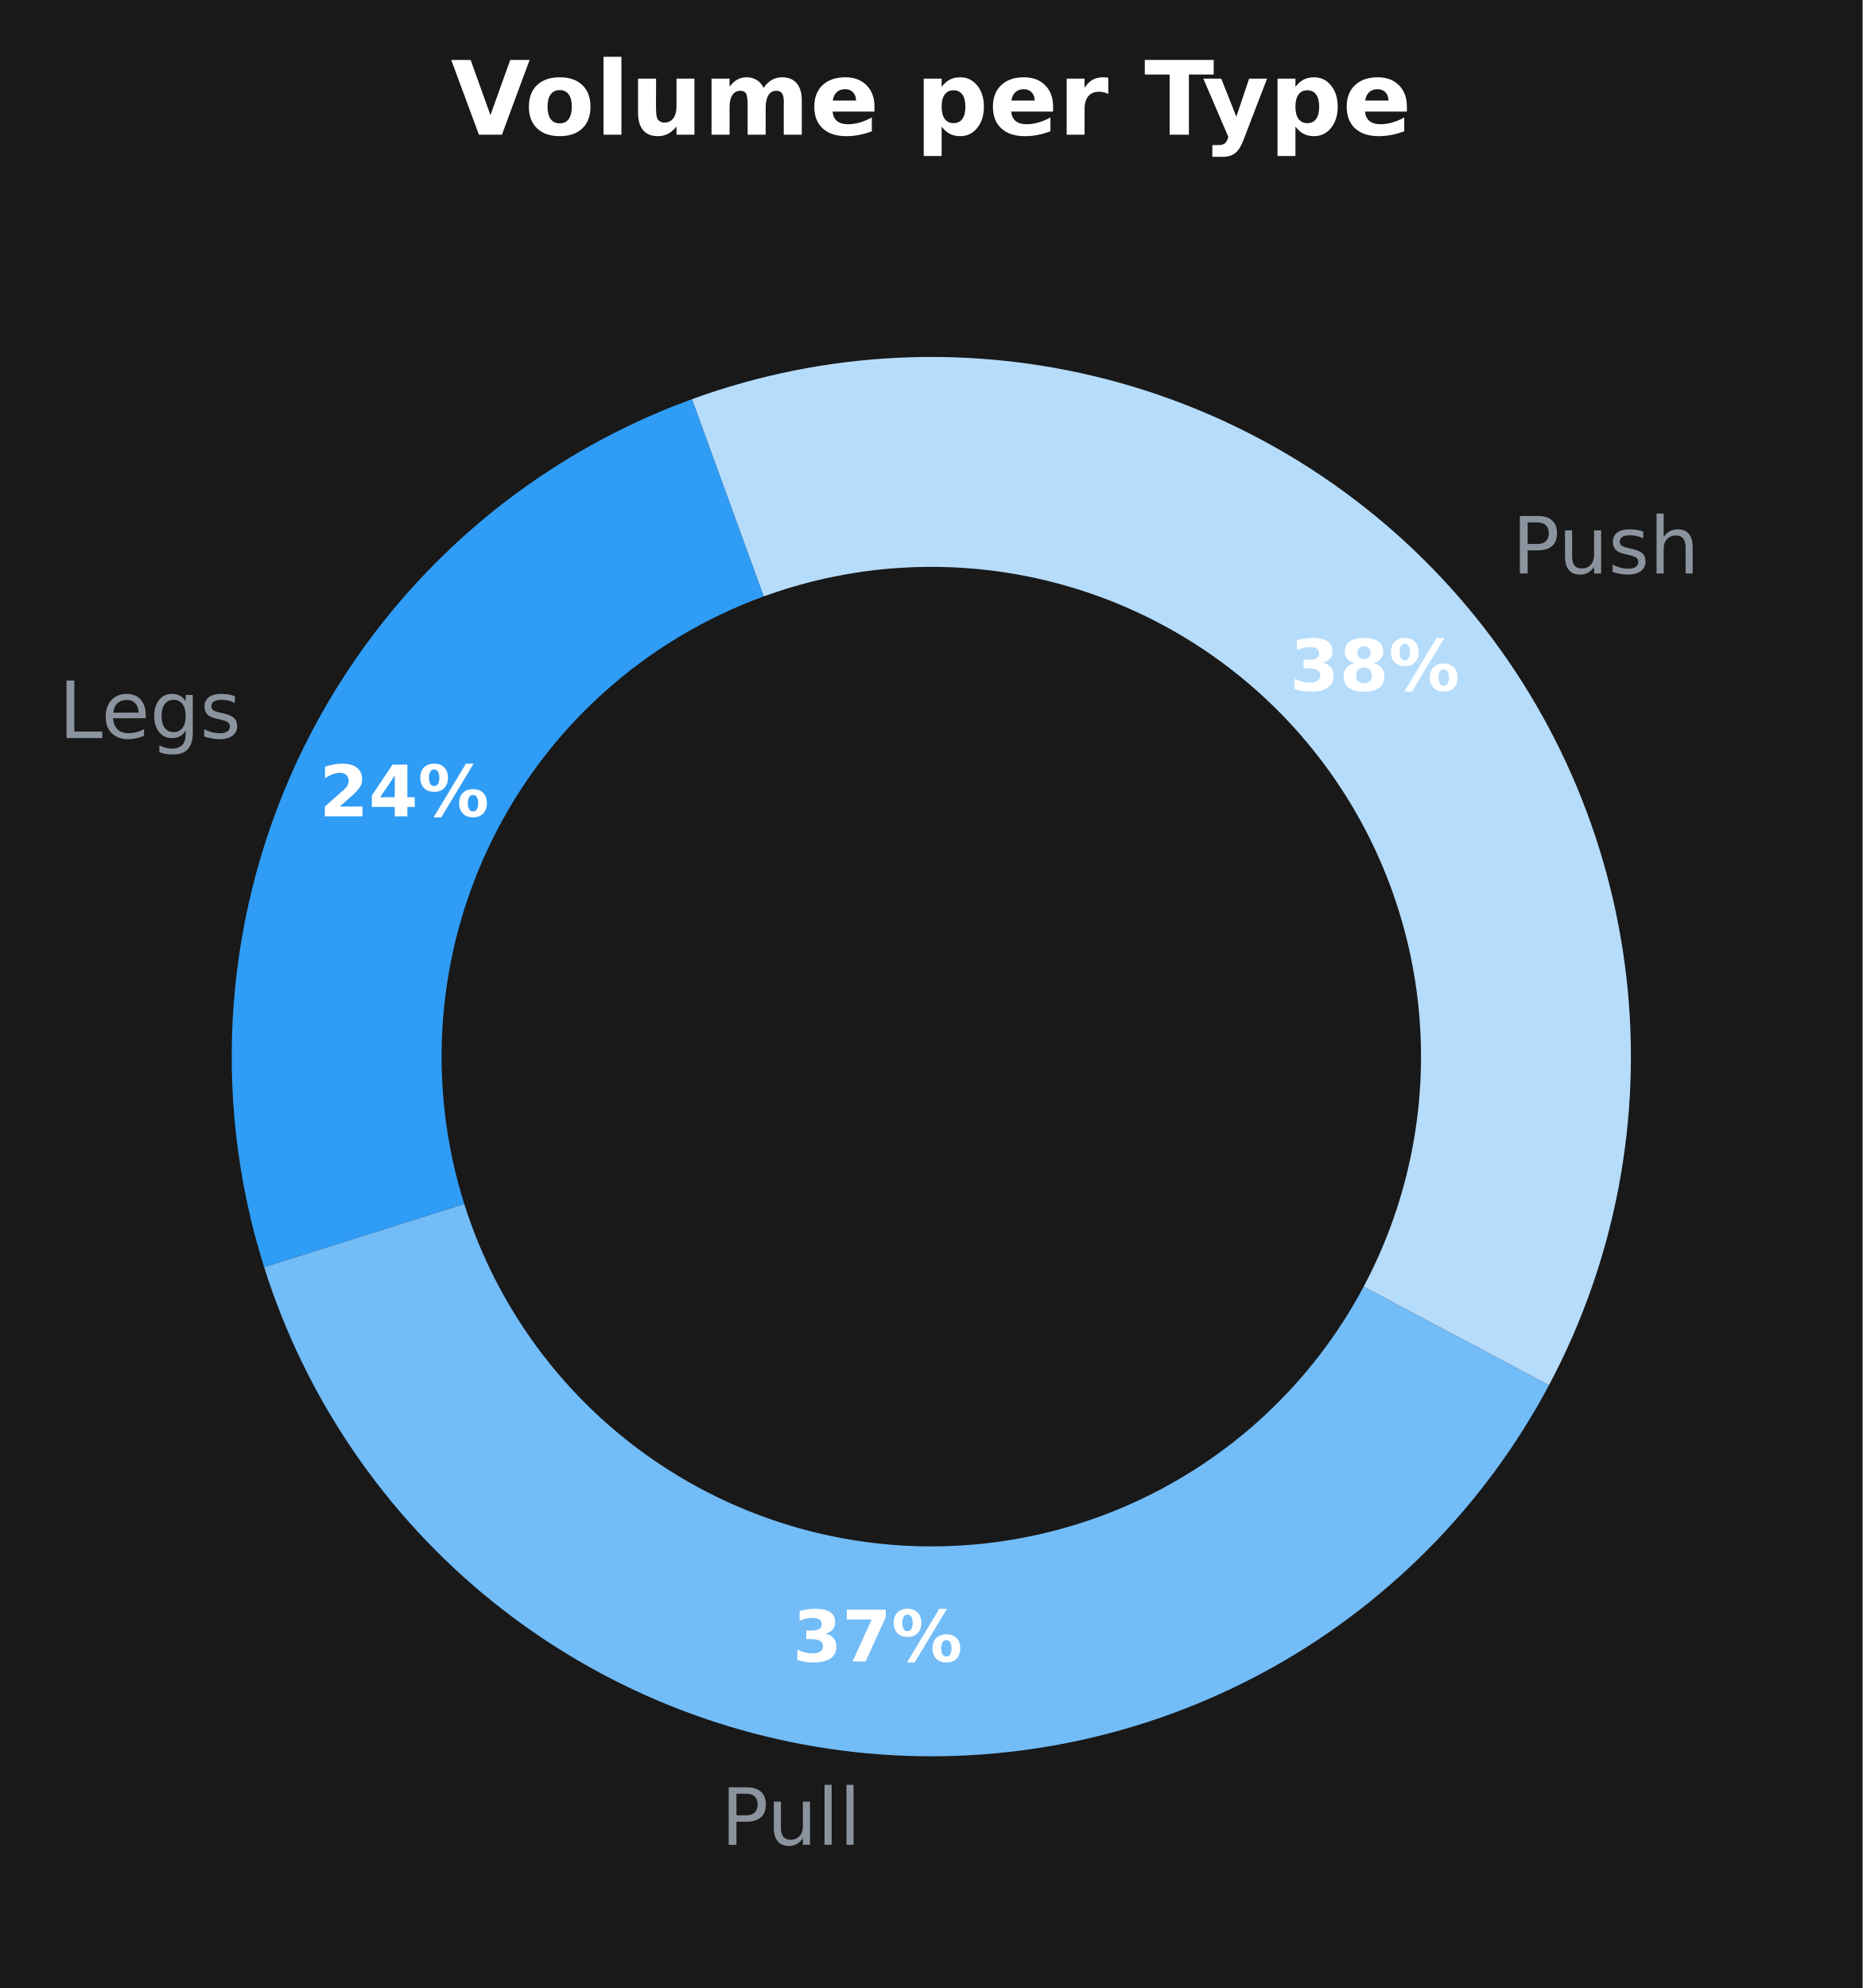
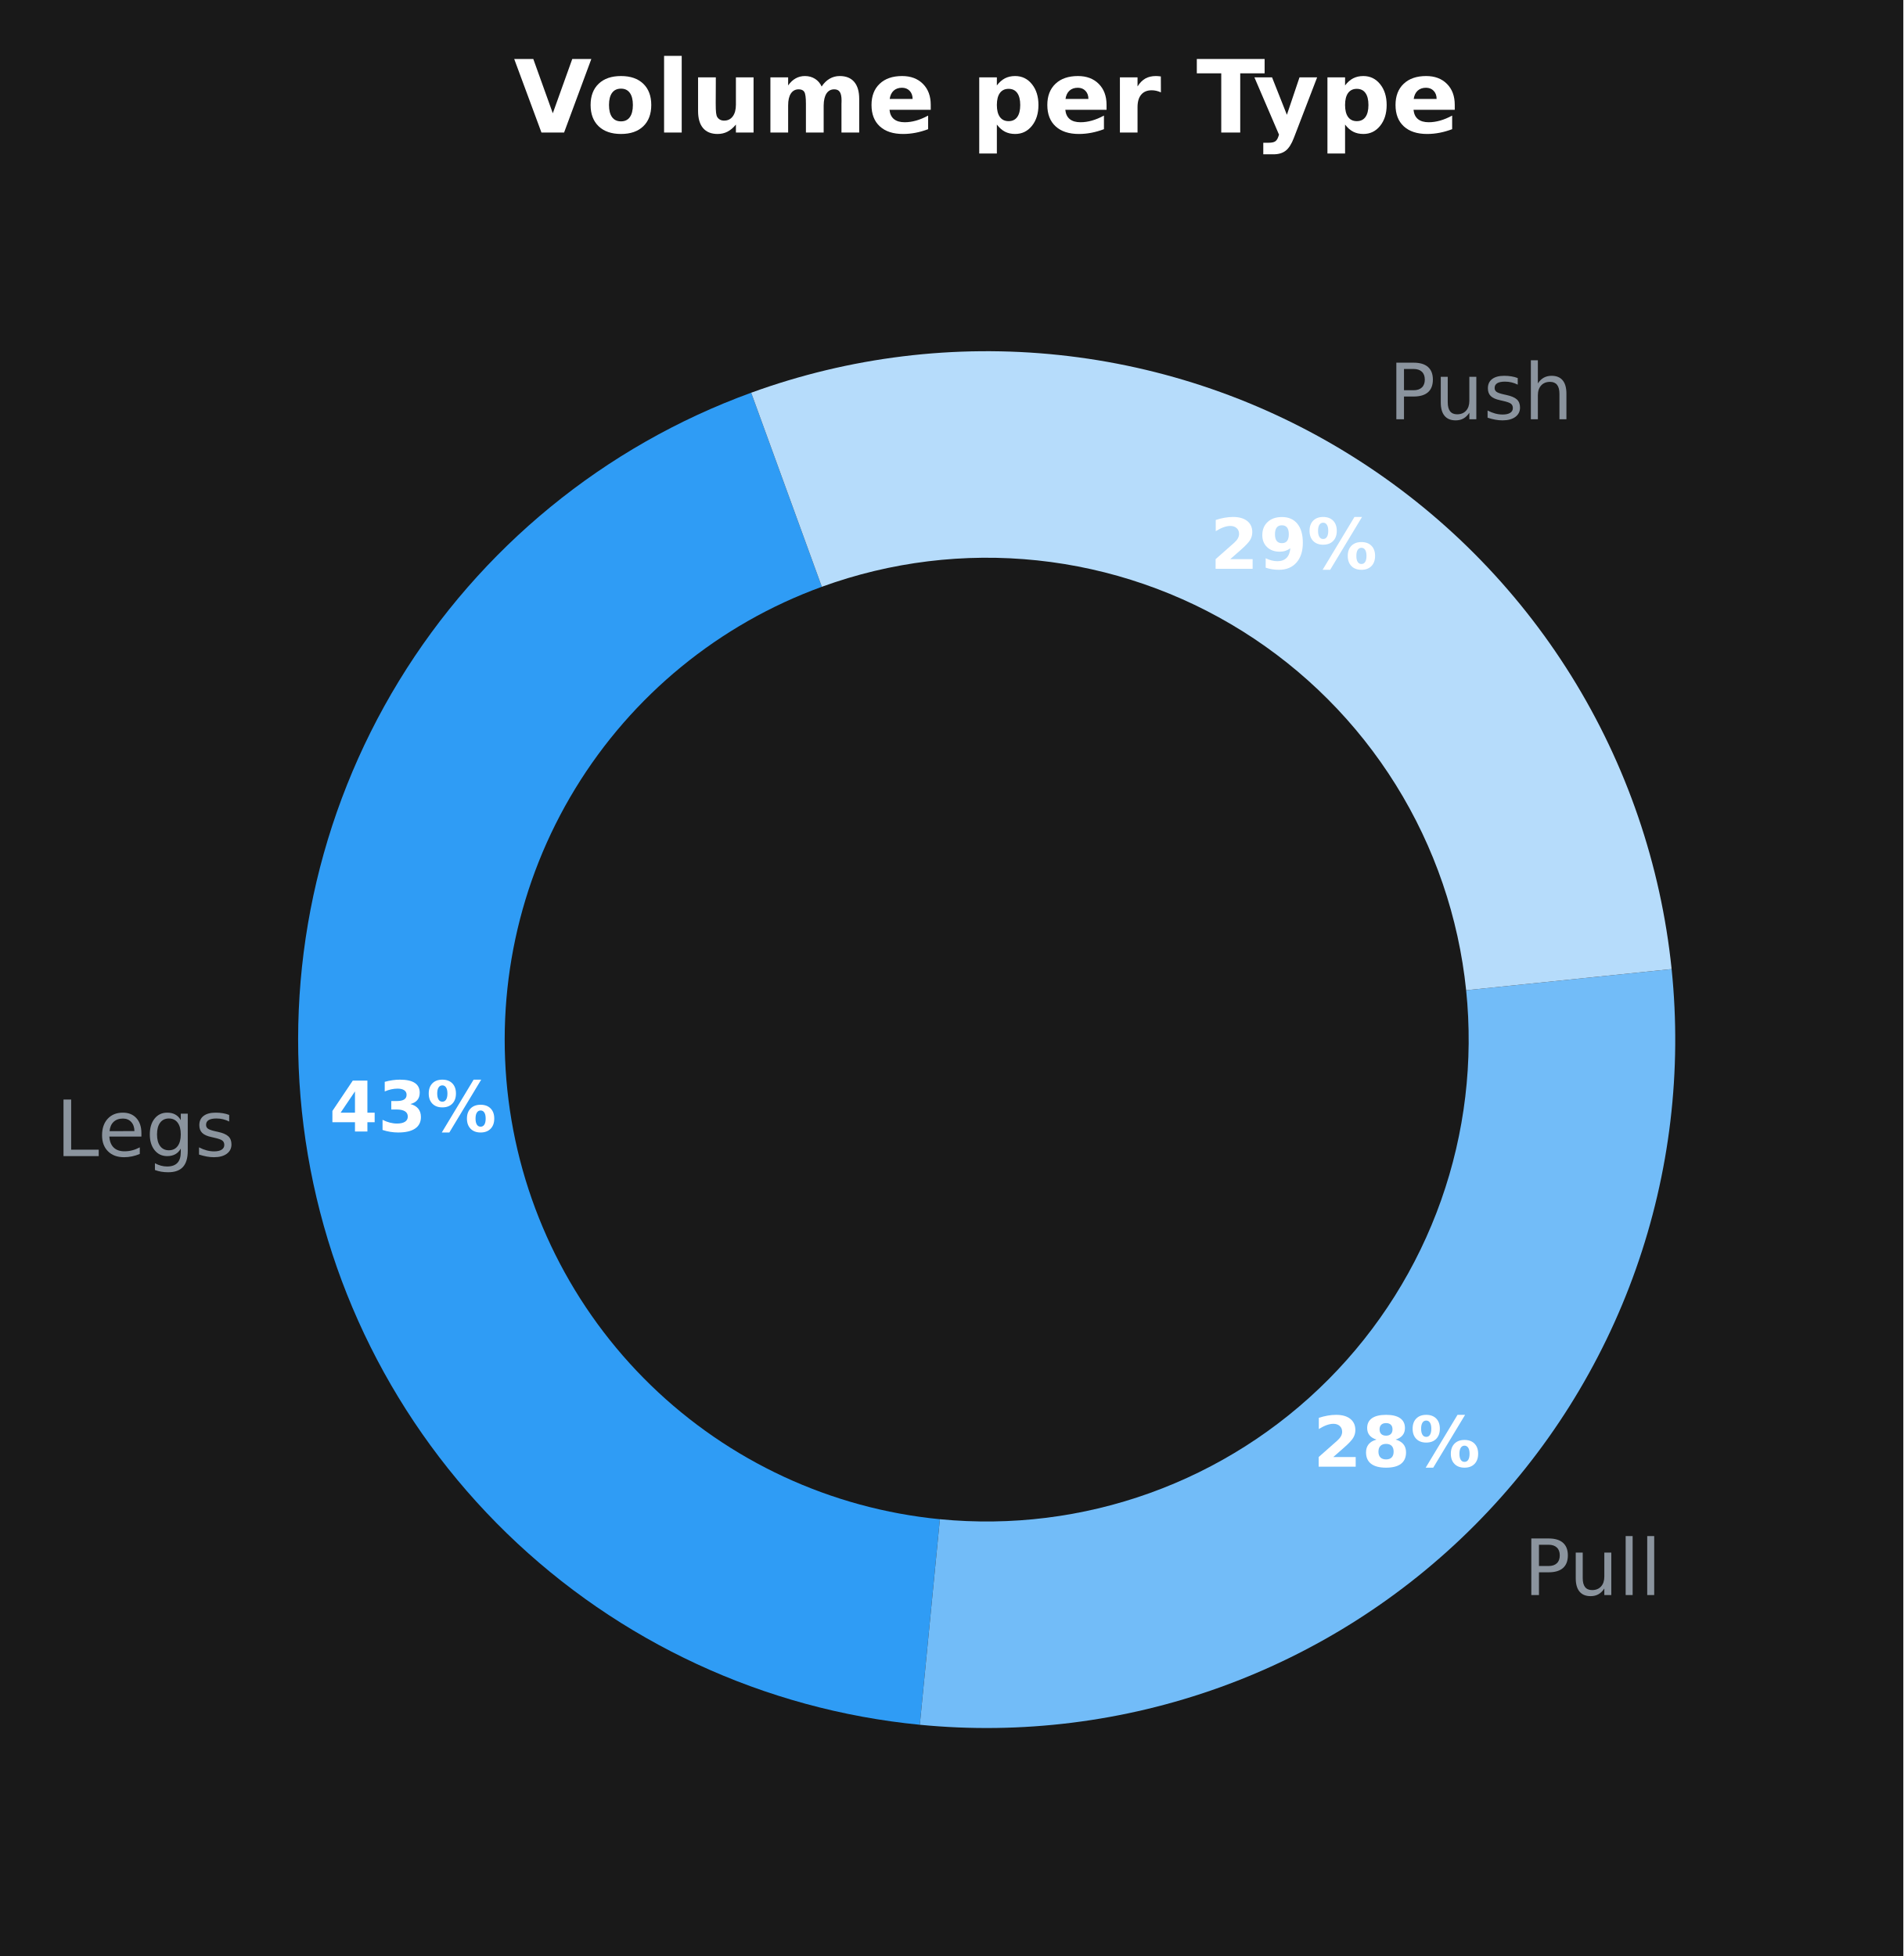
- <svg xmlns="http://www.w3.org/2000/svg" xmlns:xlink="http://www.w3.org/1999/xlink" width="236.16pt" height="252.038pt" viewBox="0 0 236.16 252.038" version="1.1">
+ <svg xmlns="http://www.w3.org/2000/svg" xmlns:xlink="http://www.w3.org/1999/xlink" width="245.19pt" height="252.038pt" viewBox="0 0 245.19 252.038" version="1.1">
  <defs>
    <style type="text/css">*{stroke-linejoin: round; stroke-linecap: butt}</style>
  </defs>
  <g id="figure_1">
    <g id="patch_1">
-       <path d="M 0 252.038  L 236.16 252.038  L 236.16 0  L 0 0  z " style="fill: #191919" />
+       <path d="M 0 252.038  L 245.19 252.038  L 245.19 0  L 0 0  z " style="fill: #191919" />
    </g>
    <g id="axes_1">
      <g id="patch_2">
-         <path d="M 87.741 50.603  C 66.267 58.419 48.623 74.239 38.518 94.736  C 28.414 115.233 26.611 138.863 33.489 160.655  L 58.866 152.646  C 54.052 137.391 55.314 120.851 62.387 106.503  C 69.46 92.155 81.811 81.081 96.843 75.61  z " style="fill: #2f9cf5" />
+         <path d="M 96.771 50.603  C 77.874 57.481 61.867 70.585 51.391 87.751  C 40.916 104.917 36.583 125.145 39.108 145.096  C 41.633 165.047 50.869 183.558 65.291 197.572  C 79.713 211.587 98.48 220.29 118.495 222.243  L 121.08 195.757  C 107.069 194.39 93.932 188.298 83.837 178.488  C 73.741 168.678 67.276 155.72 65.509 141.755  C 63.741 127.789 66.774 113.629 74.107 101.613  C 81.44 89.597 92.645 80.424 105.873 75.61  z " style="fill: #2f9cf5" />
      </g>
      <g id="patch_3">
-         <path d="M 33.489 160.655  C 38.748 177.318 48.815 192.061 62.419 203.025  C 76.024 213.989 92.57 220.693 109.97 222.29  C 127.369 223.888 144.859 220.309 160.233 212.006  C 175.607 203.703 188.19 191.039 196.395 175.613  L 172.901 163.116  C 167.157 173.915 158.349 182.779 147.587 188.592  C 136.825 194.404 124.583 196.909 112.403 195.791  C 100.223 194.672 88.641 189.98 79.118 182.305  C 69.594 174.63 62.547 164.31 58.866 152.646  z " style="fill: #72bcf8" />
+         <path d="M 118.495 222.243  C 131.575 223.519 144.777 221.873 157.143 217.423  C 169.509 212.973 180.733 205.83 190.001 196.512  C 199.269 187.194 206.352 175.932 210.735 163.542  C 215.118 151.153 216.694 137.942 215.347 124.869  L 188.876 127.596  C 189.819 136.747 188.716 145.994 185.648 154.667  C 182.579 163.34 177.622 171.224 171.134 177.746  C 164.646 184.269 156.79 189.269 148.133 192.383  C 139.477 195.498 130.236 196.651 121.08 195.757  z " style="fill: #72bcf8" />
      </g>
      <g id="patch_4">
-         <path d="M 196.395 175.613  C 204.819 159.775 208.244 141.749 206.215 123.925  C 204.186 106.102 196.797 89.307 185.03 75.767  C 173.262 62.228 157.66 52.572 140.293 48.08  C 122.926 43.588 104.598 44.468 87.741 50.603  L 96.843 75.61  C 108.643 71.315 121.472 70.699 133.629 73.844  C 145.786 76.988 156.707 83.747 164.945 93.225  C 173.182 102.702 178.354 114.459 179.774 126.935  C 181.195 139.412 178.797 152.03 172.901 163.116  z " style="fill: #b6dcfb" />
+         <path d="M 215.347 124.869  C 213.965 111.45 209.539 98.521 202.408 87.069  C 195.277 75.618 185.627 65.942 174.194 58.782  C 162.761 51.621 149.844 47.162 136.428 45.745  C 123.012 44.328 109.448 45.989 96.771 50.603  L 105.873 75.61  C 114.747 72.38 124.241 71.217 133.632 72.209  C 143.023 73.201 152.066 76.322 160.069 81.334  C 168.072 86.347 174.827 93.12 179.819 101.136  C 184.81 109.152 187.908 118.202 188.876 127.596  z " style="fill: #b6dcfb" />
      </g>
      <g id="matplotlib.axis_1" />
      <g id="matplotlib.axis_2" />
      <g id="text_1">
-         <g style="fill: #8b949e" transform="translate(7.454347 93.5735) scale(0.1 -0.1)">
+         <g style="fill: #8b949e" transform="translate(7.2 148.9693) scale(0.1 -0.1)">
          <defs>
            <path id="DejaVuSans-4c" d="M 628 4666  L 1259 4666  L 1259 531  L 3531 531  L 3531 0  L 628 0  L 628 4666  z " transform="scale(0.015625)" />
            <path id="DejaVuSans-65" d="M 3597 1894  L 3597 1613  L 953 1613  Q 991 1019 1311 708  Q 1631 397 2203 397  Q 2534 397 2845 478  Q 3156 559 3463 722  L 3463 178  Q 3153 47 2828 -22  Q 2503 -91 2169 -91  Q 1331 -91 842 396  Q 353 884 353 1716  Q 353 2575 817 3079  Q 1281 3584 2069 3584  Q 2775 3584 3186 3129  Q 3597 2675 3597 1894  z M 3022 2063  Q 3016 2534 2758 2815  Q 2500 3097 2075 3097  Q 1594 3097 1305 2825  Q 1016 2553 972 2059  L 3022 2063  z " transform="scale(0.015625)" />
            <path id="DejaVuSans-67" d="M 2906 1791  Q 2906 2416 2648 2759  Q 2391 3103 1925 3103  Q 1463 3103 1205 2759  Q 947 2416 947 1791  Q 947 1169 1205 825  Q 1463 481 1925 481  Q 2391 481 2648 825  Q 2906 1169 2906 1791  z M 3481 434  Q 3481 -459 3084 -895  Q 2688 -1331 1869 -1331  Q 1566 -1331 1297 -1286  Q 1028 -1241 775 -1147  L 775 -588  Q 1028 -725 1275 -790  Q 1522 -856 1778 -856  Q 2344 -856 2625 -561  Q 2906 -266 2906 331  L 2906 616  Q 2728 306 2450 153  Q 2172 0 1784 0  Q 1141 0 747 490  Q 353 981 353 1791  Q 353 2603 747 3093  Q 1141 3584 1784 3584  Q 2172 3584 2450 3431  Q 2728 3278 2906 2969  L 2906 3500  L 3481 3500  L 3481 434  z " transform="scale(0.015625)" />
            <path id="DejaVuSans-73" d="M 2834 3397  L 2834 2853  Q 2591 2978 2328 3040  Q 2066 3103 1784 3103  Q 1356 3103 1142 2972  Q 928 2841 928 2578  Q 928 2378 1081 2264  Q 1234 2150 1697 2047  L 1894 2003  Q 2506 1872 2764 1633  Q 3022 1394 3022 966  Q 3022 478 2636 193  Q 2250 -91 1575 -91  Q 1294 -91 989 -36  Q 684 19 347 128  L 347 722  Q 666 556 975 473  Q 1284 391 1588 391  Q 1994 391 2212 530  Q 2431 669 2431 922  Q 2431 1156 2273 1281  Q 2116 1406 1581 1522  L 1381 1569  Q 847 1681 609 1914  Q 372 2147 372 2553  Q 372 3047 722 3315  Q 1072 3584 1716 3584  Q 2034 3584 2315 3537  Q 2597 3491 2834 3397  z " transform="scale(0.015625)" />
          </defs>
          <use xlink:href="#DejaVuSans-4c" />
          <use xlink:href="#DejaVuSans-65" transform="translate(53.96289 0)" />
          <use xlink:href="#DejaVuSans-67" transform="translate(115.4863 0)" />
          <use xlink:href="#DejaVuSans-73" transform="translate(178.9629 0)" />
        </g>
      </g>
      <g id="text_2">
-         <g style="fill: #ffffff" transform="translate(40.47702 103.4952) scale(0.09 -0.09)">
+         <g style="fill: #ffffff" transform="translate(42.41715 145.7974) scale(0.09 -0.09)">
          <defs>
-             <path id="DejaVuSans-Bold-32" d="M 1844 884  L 3897 884  L 3897 0  L 506 0  L 506 884  L 2209 2388  Q 2438 2594 2547 2791  Q 2656 2988 2656 3200  Q 2656 3528 2436 3728  Q 2216 3928 1850 3928  Q 1569 3928 1234 3808  Q 900 3688 519 3450  L 519 4475  Q 925 4609 1322 4679  Q 1719 4750 2100 4750  Q 2938 4750 3402 4381  Q 3866 4013 3866 3353  Q 3866 2972 3669 2642  Q 3472 2313 2841 1759  L 1844 884  z " transform="scale(0.015625)" />
            <path id="DejaVuSans-Bold-34" d="M 2356 3675  L 1038 1722  L 2356 1722  L 2356 3675  z M 2156 4666  L 3494 4666  L 3494 1722  L 4159 1722  L 4159 850  L 3494 850  L 3494 0  L 2356 0  L 2356 850  L 288 850  L 288 1881  L 2156 4666  z " transform="scale(0.015625)" />
+             <path id="DejaVuSans-Bold-33" d="M 2981 2516  Q 3453 2394 3698 2092  Q 3944 1791 3944 1325  Q 3944 631 3412 270  Q 2881 -91 1863 -91  Q 1503 -91 1142 -33  Q 781 25 428 141  L 428 1069  Q 766 900 1098 814  Q 1431 728 1753 728  Q 2231 728 2486 893  Q 2741 1059 2741 1369  Q 2741 1688 2480 1852  Q 2219 2016 1709 2016  L 1228 2016  L 1228 2791  L 1734 2791  Q 2188 2791 2409 2933  Q 2631 3075 2631 3366  Q 2631 3634 2415 3781  Q 2200 3928 1806 3928  Q 1516 3928 1219 3862  Q 922 3797 628 3669  L 628 4550  Q 984 4650 1334 4700  Q 1684 4750 2022 4750  Q 2931 4750 3382 4451  Q 3834 4153 3834 3553  Q 3834 3144 3618 2883  Q 3403 2622 2981 2516  z " transform="scale(0.015625)" />
            <path id="DejaVuSans-Bold-25" d="M 4959 1925  Q 4738 1925 4616 1733  Q 4494 1541 4494 1184  Q 4494 825 4614 633  Q 4734 441 4959 441  Q 5184 441 5303 633  Q 5422 825 5422 1184  Q 5422 1541 5301 1733  Q 5181 1925 4959 1925  z M 4959 2450  Q 5541 2450 5875 2112  Q 6209 1775 6209 1184  Q 6209 594 5875 251  Q 5541 -91 4959 -91  Q 4378 -91 4042 251  Q 3706 594 3706 1184  Q 3706 1772 4042 2111  Q 4378 2450 4959 2450  z M 2094 -91  L 1403 -91  L 4319 4750  L 5013 4750  L 2094 -91  z M 1453 4750  Q 2034 4750 2367 4411  Q 2700 4072 2700 3481  Q 2700 2891 2367 2550  Q 2034 2209 1453 2209  Q 872 2209 539 2550  Q 206 2891 206 3481  Q 206 4072 539 4411  Q 872 4750 1453 4750  z M 1453 4225  Q 1228 4225 1106 4031  Q 984 3838 984 3481  Q 984 3122 1106 2926  Q 1228 2731 1453 2731  Q 1678 2731 1798 2926  Q 1919 3122 1919 3481  Q 1919 3838 1797 4031  Q 1675 4225 1453 4225  z " transform="scale(0.015625)" />
          </defs>
-           <use xlink:href="#DejaVuSans-Bold-32" />
-           <use xlink:href="#DejaVuSans-Bold-34" transform="translate(69.58008 0)" />
+           <use xlink:href="#DejaVuSans-Bold-34" />
+           <use xlink:href="#DejaVuSans-Bold-33" transform="translate(69.58008 0)" />
          <use xlink:href="#DejaVuSans-Bold-25" transform="translate(139.1602 0)" />
        </g>
      </g>
      <g id="text_3">
-         <g style="fill: #8b949e" transform="translate(91.41028 233.883) scale(0.1 -0.1)">
+         <g style="fill: #8b949e" transform="translate(196.2906 205.5272) scale(0.1 -0.1)">
          <defs>
            <path id="DejaVuSans-50" d="M 1259 4147  L 1259 2394  L 2053 2394  Q 2494 2394 2734 2622  Q 2975 2850 2975 3272  Q 2975 3691 2734 3919  Q 2494 4147 2053 4147  L 1259 4147  z M 628 4666  L 2053 4666  Q 2838 4666 3239 4311  Q 3641 3956 3641 3272  Q 3641 2581 3239 2228  Q 2838 1875 2053 1875  L 1259 1875  L 1259 0  L 628 0  L 628 4666  z " transform="scale(0.015625)" />
            <path id="DejaVuSans-75" d="M 544 1381  L 544 3500  L 1119 3500  L 1119 1403  Q 1119 906 1312 657  Q 1506 409 1894 409  Q 2359 409 2629 706  Q 2900 1003 2900 1516  L 2900 3500  L 3475 3500  L 3475 0  L 2900 0  L 2900 538  Q 2691 219 2414 64  Q 2138 -91 1772 -91  Q 1169 -91 856 284  Q 544 659 544 1381  z M 1991 3584  L 1991 3584  z " transform="scale(0.015625)" />
            <path id="DejaVuSans-6c" d="M 603 4863  L 1178 4863  L 1178 0  L 603 0  L 603 4863  z " transform="scale(0.015625)" />
          </defs>
          <use xlink:href="#DejaVuSans-50" />
          <use xlink:href="#DejaVuSans-75" transform="translate(58.55273 0)" />
          <use xlink:href="#DejaVuSans-6c" transform="translate(121.9316 0)" />
          <use xlink:href="#DejaVuSans-6c" transform="translate(149.7148 0)" />
        </g>
      </g>
      <g id="text_4">
-         <g style="fill: #ffffff" transform="translate(100.4962 210.6407) scale(0.09 -0.09)">
+         <g style="fill: #ffffff" transform="translate(169.1676 188.9871) scale(0.09 -0.09)">
          <defs>
-             <path id="DejaVuSans-Bold-33" d="M 2981 2516  Q 3453 2394 3698 2092  Q 3944 1791 3944 1325  Q 3944 631 3412 270  Q 2881 -91 1863 -91  Q 1503 -91 1142 -33  Q 781 25 428 141  L 428 1069  Q 766 900 1098 814  Q 1431 728 1753 728  Q 2231 728 2486 893  Q 2741 1059 2741 1369  Q 2741 1688 2480 1852  Q 2219 2016 1709 2016  L 1228 2016  L 1228 2791  L 1734 2791  Q 2188 2791 2409 2933  Q 2631 3075 2631 3366  Q 2631 3634 2415 3781  Q 2200 3928 1806 3928  Q 1516 3928 1219 3862  Q 922 3797 628 3669  L 628 4550  Q 984 4650 1334 4700  Q 1684 4750 2022 4750  Q 2931 4750 3382 4451  Q 3834 4153 3834 3553  Q 3834 3144 3618 2883  Q 3403 2622 2981 2516  z " transform="scale(0.015625)" />
-             <path id="DejaVuSans-Bold-37" d="M 428 4666  L 3944 4666  L 3944 3988  L 2125 0  L 953 0  L 2675 3781  L 428 3781  L 428 4666  z " transform="scale(0.015625)" />
+             <path id="DejaVuSans-Bold-32" d="M 1844 884  L 3897 884  L 3897 0  L 506 0  L 506 884  L 2209 2388  Q 2438 2594 2547 2791  Q 2656 2988 2656 3200  Q 2656 3528 2436 3728  Q 2216 3928 1850 3928  Q 1569 3928 1234 3808  Q 900 3688 519 3450  L 519 4475  Q 925 4609 1322 4679  Q 1719 4750 2100 4750  Q 2938 4750 3402 4381  Q 3866 4013 3866 3353  Q 3866 2972 3669 2642  Q 3472 2313 2841 1759  L 1844 884  z " transform="scale(0.015625)" />
+             <path id="DejaVuSans-Bold-38" d="M 2228 2088  Q 1891 2088 1709 1903  Q 1528 1719 1528 1375  Q 1528 1031 1709 848  Q 1891 666 2228 666  Q 2563 666 2741 848  Q 2919 1031 2919 1375  Q 2919 1722 2741 1905  Q 2563 2088 2228 2088  z M 1350 2484  Q 925 2613 709 2878  Q 494 3144 494 3541  Q 494 4131 934 4440  Q 1375 4750 2228 4750  Q 3075 4750 3515 4442  Q 3956 4134 3956 3541  Q 3956 3144 3739 2878  Q 3522 2613 3097 2484  Q 3572 2353 3814 2058  Q 4056 1763 4056 1313  Q 4056 619 3595 264  Q 3134 -91 2228 -91  Q 1319 -91 855 264  Q 391 619 391 1313  Q 391 1763 633 2058  Q 875 2353 1350 2484  z M 1631 3419  Q 1631 3141 1786 2991  Q 1941 2841 2228 2841  Q 2509 2841 2662 2991  Q 2816 3141 2816 3419  Q 2816 3697 2662 3845  Q 2509 3994 2228 3994  Q 1941 3994 1786 3844  Q 1631 3694 1631 3419  z " transform="scale(0.015625)" />
          </defs>
-           <use xlink:href="#DejaVuSans-Bold-33" />
-           <use xlink:href="#DejaVuSans-Bold-37" transform="translate(69.58008 0)" />
+           <use xlink:href="#DejaVuSans-Bold-32" />
+           <use xlink:href="#DejaVuSans-Bold-38" transform="translate(69.58008 0)" />
          <use xlink:href="#DejaVuSans-Bold-25" transform="translate(139.1602 0)" />
        </g>
      </g>
      <g id="text_5">
-         <g style="fill: #8b949e" transform="translate(191.7247 72.7078) scale(0.1 -0.1)">
+         <g style="fill: #8b949e" transform="translate(178.9024 54.02327) scale(0.1 -0.1)">
          <defs>
            <path id="DejaVuSans-68" d="M 3513 2113  L 3513 0  L 2938 0  L 2938 2094  Q 2938 2591 2744 2837  Q 2550 3084 2163 3084  Q 1697 3084 1428 2787  Q 1159 2491 1159 1978  L 1159 0  L 581 0  L 581 4863  L 1159 4863  L 1159 2956  Q 1366 3272 1645 3428  Q 1925 3584 2291 3584  Q 2894 3584 3203 3211  Q 3513 2838 3513 2113  z " transform="scale(0.015625)" />
          </defs>
          <use xlink:href="#DejaVuSans-50" />
          <use xlink:href="#DejaVuSans-75" transform="translate(58.55273 0)" />
          <use xlink:href="#DejaVuSans-73" transform="translate(121.9316 0)" />
          <use xlink:href="#DejaVuSans-68" transform="translate(174.0312 0)" />
        </g>
      </g>
      <g id="text_6">
-         <g style="fill: #ffffff" transform="translate(163.5466 87.56139) scale(0.09 -0.09)">
+         <g style="fill: #ffffff" transform="translate(155.8893 73.29321) scale(0.09 -0.09)">
          <defs>
-             <path id="DejaVuSans-Bold-38" d="M 2228 2088  Q 1891 2088 1709 1903  Q 1528 1719 1528 1375  Q 1528 1031 1709 848  Q 1891 666 2228 666  Q 2563 666 2741 848  Q 2919 1031 2919 1375  Q 2919 1722 2741 1905  Q 2563 2088 2228 2088  z M 1350 2484  Q 925 2613 709 2878  Q 494 3144 494 3541  Q 494 4131 934 4440  Q 1375 4750 2228 4750  Q 3075 4750 3515 4442  Q 3956 4134 3956 3541  Q 3956 3144 3739 2878  Q 3522 2613 3097 2484  Q 3572 2353 3814 2058  Q 4056 1763 4056 1313  Q 4056 619 3595 264  Q 3134 -91 2228 -91  Q 1319 -91 855 264  Q 391 619 391 1313  Q 391 1763 633 2058  Q 875 2353 1350 2484  z M 1631 3419  Q 1631 3141 1786 2991  Q 1941 2841 2228 2841  Q 2509 2841 2662 2991  Q 2816 3141 2816 3419  Q 2816 3697 2662 3845  Q 2509 3994 2228 3994  Q 1941 3994 1786 3844  Q 1631 3694 1631 3419  z " transform="scale(0.015625)" />
+             <path id="DejaVuSans-Bold-39" d="M 641 103  L 641 966  Q 928 831 1190 764  Q 1453 697 1709 697  Q 2247 697 2547 995  Q 2847 1294 2900 1881  Q 2688 1725 2447 1647  Q 2206 1569 1925 1569  Q 1209 1569 770 1986  Q 331 2403 331 3084  Q 331 3838 820 4291  Q 1309 4744 2131 4744  Q 3044 4744 3544 4128  Q 4044 3513 4044 2388  Q 4044 1231 3459 570  Q 2875 -91 1856 -91  Q 1528 -91 1228 -42  Q 928 6 641 103  z M 2125 2350  Q 2441 2350 2600 2554  Q 2759 2759 2759 3169  Q 2759 3575 2600 3781  Q 2441 3988 2125 3988  Q 1809 3988 1650 3781  Q 1491 3575 1491 3169  Q 1491 2759 1650 2554  Q 1809 2350 2125 2350  z " transform="scale(0.015625)" />
          </defs>
-           <use xlink:href="#DejaVuSans-Bold-33" />
-           <use xlink:href="#DejaVuSans-Bold-38" transform="translate(69.58008 0)" />
+           <use xlink:href="#DejaVuSans-Bold-32" />
+           <use xlink:href="#DejaVuSans-Bold-39" transform="translate(69.58008 0)" />
          <use xlink:href="#DejaVuSans-Bold-25" transform="translate(139.1602 0)" />
        </g>
      </g>
      <g id="text_7">
-         <g style="fill: #ffffff" transform="translate(57.15062 17.07797) scale(0.13 -0.13)">
+         <g style="fill: #ffffff" transform="translate(66.18058 17.07797) scale(0.13 -0.13)">
          <defs>
            <path id="DejaVuSans-Bold-56" d="M 31 4666  L 1241 4666  L 2478 1222  L 3713 4666  L 4922 4666  L 3194 0  L 1759 0  L 31 4666  z " transform="scale(0.015625)" />
            <path id="DejaVuSans-Bold-6f" d="M 2203 2784  Q 1831 2784 1636 2517  Q 1441 2250 1441 1747  Q 1441 1244 1636 976  Q 1831 709 2203 709  Q 2569 709 2762 976  Q 2956 1244 2956 1747  Q 2956 2250 2762 2517  Q 2569 2784 2203 2784  z M 2203 3584  Q 3106 3584 3614 3096  Q 4122 2609 4122 1747  Q 4122 884 3614 396  Q 3106 -91 2203 -91  Q 1297 -91 786 396  Q 275 884 275 1747  Q 275 2609 786 3096  Q 1297 3584 2203 3584  z " transform="scale(0.015625)" />
            <path id="DejaVuSans-Bold-6c" d="M 538 4863  L 1656 4863  L 1656 0  L 538 0  L 538 4863  z " transform="scale(0.015625)" />
            <path id="DejaVuSans-Bold-75" d="M 500 1363  L 500 3500  L 1625 3500  L 1625 3150  Q 1625 2866 1622 2436  Q 1619 2006 1619 1863  Q 1619 1441 1641 1255  Q 1663 1069 1716 984  Q 1784 875 1895 815  Q 2006 756 2150 756  Q 2500 756 2700 1025  Q 2900 1294 2900 1772  L 2900 3500  L 4019 3500  L 4019 0  L 2900 0  L 2900 506  Q 2647 200 2364 54  Q 2081 -91 1741 -91  Q 1134 -91 817 281  Q 500 653 500 1363  z " transform="scale(0.015625)" />
            <path id="DejaVuSans-Bold-6d" d="M 3781 2919  Q 3994 3244 4286 3414  Q 4578 3584 4928 3584  Q 5531 3584 5847 3212  Q 6163 2841 6163 2131  L 6163 0  L 5038 0  L 5038 1825  Q 5041 1866 5042 1909  Q 5044 1953 5044 2034  Q 5044 2406 4934 2573  Q 4825 2741 4581 2741  Q 4263 2741 4089 2478  Q 3916 2216 3909 1719  L 3909 0  L 2784 0  L 2784 1825  Q 2784 2406 2684 2573  Q 2584 2741 2328 2741  Q 2006 2741 1831 2477  Q 1656 2213 1656 1722  L 1656 0  L 531 0  L 531 3500  L 1656 3500  L 1656 2988  Q 1863 3284 2130 3434  Q 2397 3584 2719 3584  Q 3081 3584 3359 3409  Q 3638 3234 3781 2919  z " transform="scale(0.015625)" />
            <path id="DejaVuSans-Bold-65" d="M 4031 1759  L 4031 1441  L 1416 1441  Q 1456 1047 1700 850  Q 1944 653 2381 653  Q 2734 653 3104 758  Q 3475 863 3866 1075  L 3866 213  Q 3469 63 3072 -14  Q 2675 -91 2278 -91  Q 1328 -91 801 392  Q 275 875 275 1747  Q 275 2603 792 3093  Q 1309 3584 2216 3584  Q 3041 3584 3536 3087  Q 4031 2591 4031 1759  z M 2881 2131  Q 2881 2450 2695 2645  Q 2509 2841 2209 2841  Q 1884 2841 1681 2658  Q 1478 2475 1428 2131  L 2881 2131  z " transform="scale(0.015625)" />
            <path id="DejaVuSans-Bold-20" transform="scale(0.015625)" />
            <path id="DejaVuSans-Bold-70" d="M 1656 506  L 1656 -1331  L 538 -1331  L 538 3500  L 1656 3500  L 1656 2988  Q 1888 3294 2169 3439  Q 2450 3584 2816 3584  Q 3463 3584 3878 3070  Q 4294 2556 4294 1747  Q 4294 938 3878 423  Q 3463 -91 2816 -91  Q 2450 -91 2169 54  Q 1888 200 1656 506  z M 2400 2772  Q 2041 2772 1848 2508  Q 1656 2244 1656 1747  Q 1656 1250 1848 986  Q 2041 722 2400 722  Q 2759 722 2948 984  Q 3138 1247 3138 1747  Q 3138 2247 2948 2509  Q 2759 2772 2400 2772  z " transform="scale(0.015625)" />
            <path id="DejaVuSans-Bold-72" d="M 3138 2547  Q 2991 2616 2845 2648  Q 2700 2681 2553 2681  Q 2122 2681 1889 2404  Q 1656 2128 1656 1613  L 1656 0  L 538 0  L 538 3500  L 1656 3500  L 1656 2925  Q 1872 3269 2151 3426  Q 2431 3584 2822 3584  Q 2878 3584 2943 3579  Q 3009 3575 3134 3559  L 3138 2547  z " transform="scale(0.015625)" />
            <path id="DejaVuSans-Bold-54" d="M 31 4666  L 4331 4666  L 4331 3756  L 2784 3756  L 2784 0  L 1581 0  L 1581 3756  L 31 3756  L 31 4666  z " transform="scale(0.015625)" />
            <path id="DejaVuSans-Bold-79" d="M 78 3500  L 1197 3500  L 2138 1125  L 2938 3500  L 4056 3500  L 2584 -331  Q 2363 -916 2067 -1148  Q 1772 -1381 1288 -1381  L 641 -1381  L 641 -647  L 991 -647  Q 1275 -647 1404 -556  Q 1534 -466 1606 -231  L 1638 -134  L 78 3500  z " transform="scale(0.015625)" />
          </defs>
          <use xlink:href="#DejaVuSans-Bold-56" />
          <use xlink:href="#DejaVuSans-Bold-6f" transform="translate(71.89258 0)" />
          <use xlink:href="#DejaVuSans-Bold-6c" transform="translate(140.5938 0)" />
          <use xlink:href="#DejaVuSans-Bold-75" transform="translate(174.8711 0)" />
          <use xlink:href="#DejaVuSans-Bold-6d" transform="translate(246.0625 0)" />
          <use xlink:href="#DejaVuSans-Bold-65" transform="translate(350.2617 0)" />
          <use xlink:href="#DejaVuSans-Bold-20" transform="translate(418.084 0)" />
          <use xlink:href="#DejaVuSans-Bold-70" transform="translate(452.8984 0)" />
          <use xlink:href="#DejaVuSans-Bold-65" transform="translate(524.4805 0)" />
          <use xlink:href="#DejaVuSans-Bold-72" transform="translate(592.3027 0)" />
          <use xlink:href="#DejaVuSans-Bold-20" transform="translate(641.6191 0)" />
          <use xlink:href="#DejaVuSans-Bold-54" transform="translate(676.4336 0)" />
          <use xlink:href="#DejaVuSans-Bold-79" transform="translate(732.7715 0)" />
          <use xlink:href="#DejaVuSans-Bold-70" transform="translate(797.957 0)" />
          <use xlink:href="#DejaVuSans-Bold-65" transform="translate(869.5391 0)" />
        </g>
      </g>
    </g>
  </g>
</svg>
